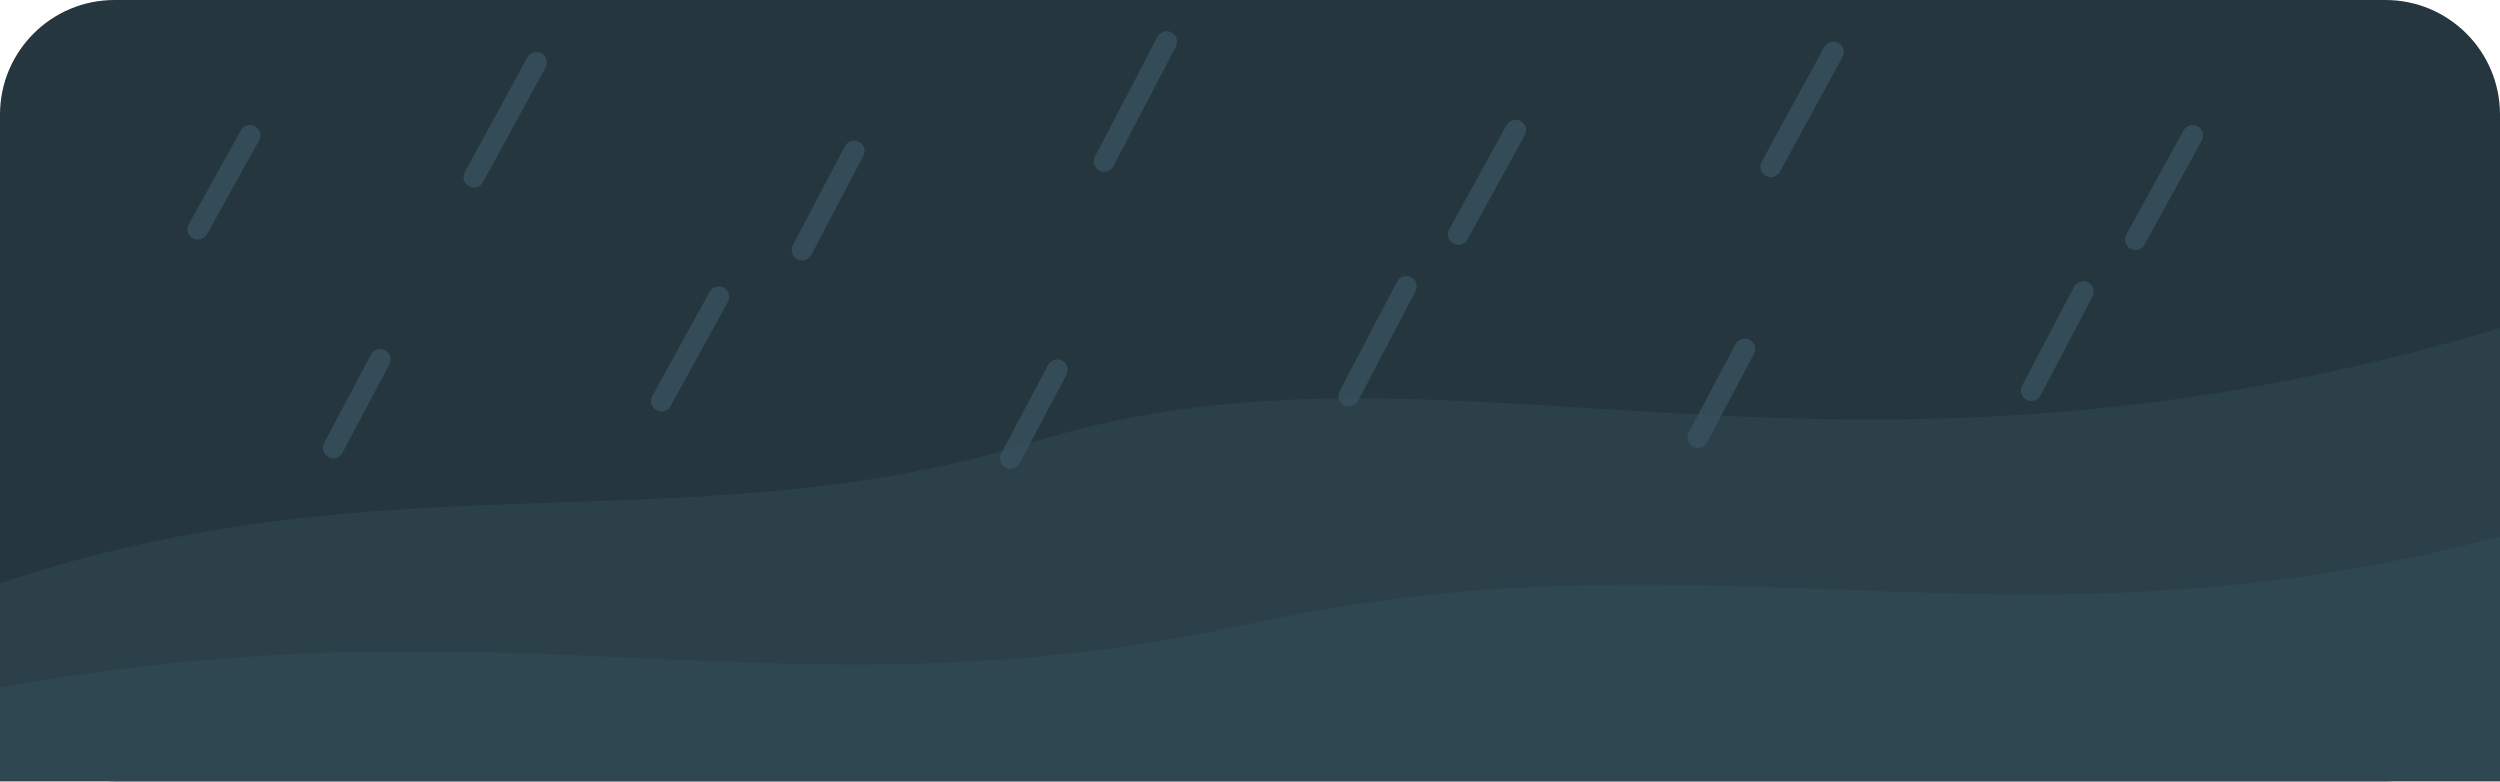
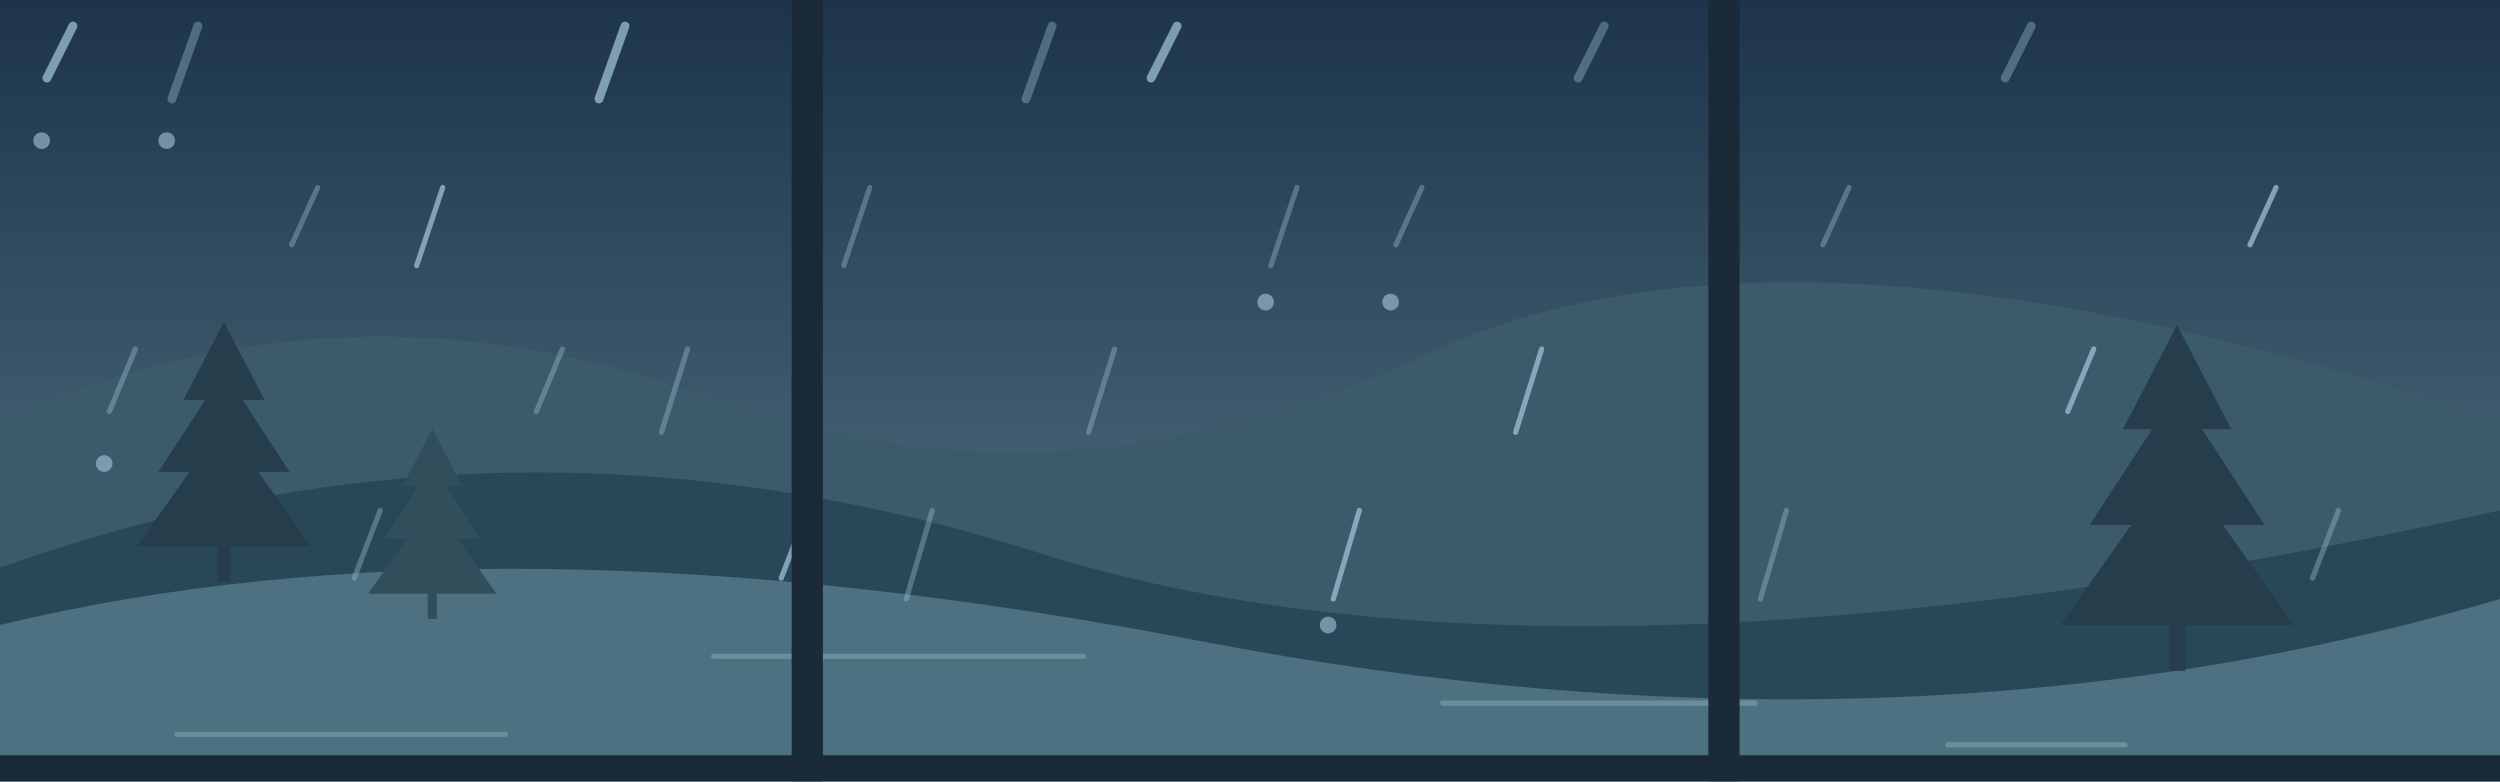
- <svg xmlns="http://www.w3.org/2000/svg" viewBox="0 0 480 150" role="img" aria-label="Gentle rain artwork">
-   <rect width="480" height="150" rx="22" fill="#25363F" />
-   <path d="M0 112c74-25 133-7 198-27 80-25 151 17 282-22v87H0z" fill="#2B4049" />
-   <g fill="none" stroke="#3B5462" stroke-linecap="round" stroke-width="4" opacity=".7">
-     <path d="m48 26-10 18M103 12 91 34M164 29l-10 19M224 8l-12 23M291 25l-11 20M352 10l-12 22M421 26l-11 20" />
-     <path d="m73 69-9 17M138 57l-11 20M203 71l-9 17M270 55l-11 21M335 67l-9 17M400 56l-10 19" />
+ <svg xmlns="http://www.w3.org/2000/svg" viewBox="0 0 480 150" role="img" aria-label="Rain on a window overlooking a misty lake">
+   <defs>
+     <linearGradient id="sky" x2="0" y2="1">
+       <stop stop-color="#1D344A" />
+       <stop offset="1" stop-color="#5A7A89" />
+     </linearGradient>
+   </defs>
+   <rect x="0" y="0" width="480" height="150" rx="0" fill="url(#sky)" />
+   <path d="M0 81q66-30 135-5t139-8 206 13v69H0Z" fill="#3B5B6B" />
+   <path d="M0 109q98-35 199-3t281-8v52H0Z" fill="#294857" />
+   <path d="M0 120q95-23 230 3t250-8v35H0Z" fill="#4D7181" />
+   <g transform="translate(43 105) scale(0.6)" fill="#263E4C">
+     <path d="M0-72-13-47h7l-15 23h10L-28 0H28L11-24h10L6-47h7Z" />
+     <path d="M-2-7h4v18h-4Z" />
  </g>
-   <path d="M0 132c100-18 150 7 239-12 90-20 146 8 241-17v47H0z" fill="#304954" opacity=".72" />
+   <g transform="translate(83 114) scale(0.44)" fill="#314E5B">
+     <path d="M0-72-13-47h7l-15 23h10L-28 0H28L11-24h10L6-47h7Z" />
+     <path d="M-2-7h4v18h-4Z" />
+   </g>
+   <g transform="translate(418 120) scale(0.8)" fill="#263E4C">
+     <path d="M0-72-13-47h7l-15 23h10L-28 0H28L11-24h10L6-47h7Z" />
+     <path d="M-2-7h4v18h-4Z" />
+   </g>
+   <path d="M137 126h71m69 9h60M34 141h63m277 2h34" fill="none" stroke="#7A9EA8" stroke-width="1" stroke-linecap="round" opacity=".65" />
+   <path d="M14 5l-5 10" fill="none" stroke="#A4C7DD" stroke-width="1.7" stroke-linecap="round" opacity=".7" />
+   <circle cx="8" cy="27" r="1.6" fill="#A4C7DD" opacity=".6" />
+   <path d="M61 36l-5 11" fill="none" stroke="#A4C7DD" stroke-width="1" stroke-linecap="round" opacity=".36" />
+   <path d="M108 67l-5 12" fill="none" stroke="#A4C7DD" stroke-width="1" stroke-linecap="round" opacity=".36" />
+   <path d="M155 98l-5 13" fill="none" stroke="#A4C7DD" stroke-width="1" stroke-linecap="round" opacity=".7" />
+   <path d="M202 5l-5 14" fill="none" stroke="#A4C7DD" stroke-width="1.7" stroke-linecap="round" opacity=".36" />
+   <path d="M249 36l-5 15" fill="none" stroke="#A4C7DD" stroke-width="1" stroke-linecap="round" opacity=".36" />
+   <circle cx="243" cy="58" r="1.6" fill="#A4C7DD" opacity=".6" />
+   <path d="M296 67l-5 16" fill="none" stroke="#A4C7DD" stroke-width="1" stroke-linecap="round" opacity=".7" />
+   <path d="M343 98l-5 17" fill="none" stroke="#A4C7DD" stroke-width="1" stroke-linecap="round" opacity=".36" />
+   <path d="M390 5l-5 10" fill="none" stroke="#A4C7DD" stroke-width="1.7" stroke-linecap="round" opacity=".36" />
+   <path d="M437 36l-5 11" fill="none" stroke="#A4C7DD" stroke-width="1" stroke-linecap="round" opacity=".7" />
+   <path d="M26 67l-5 12" fill="none" stroke="#A4C7DD" stroke-width="1" stroke-linecap="round" opacity=".36" />
+   <circle cx="20" cy="89" r="1.6" fill="#A4C7DD" opacity=".6" />
+   <path d="M73 98l-5 13" fill="none" stroke="#A4C7DD" stroke-width="1" stroke-linecap="round" opacity=".36" />
+   <path d="M120 5l-5 14" fill="none" stroke="#A4C7DD" stroke-width="1.7" stroke-linecap="round" opacity=".7" />
+   <path d="M167 36l-5 15" fill="none" stroke="#A4C7DD" stroke-width="1" stroke-linecap="round" opacity=".36" />
+   <path d="M214 67l-5 16" fill="none" stroke="#A4C7DD" stroke-width="1" stroke-linecap="round" opacity=".36" />
+   <path d="M261 98l-5 17" fill="none" stroke="#A4C7DD" stroke-width="1" stroke-linecap="round" opacity=".7" />
+   <circle cx="255" cy="120" r="1.6" fill="#A4C7DD" opacity=".6" />
+   <path d="M308 5l-5 10" fill="none" stroke="#A4C7DD" stroke-width="1.7" stroke-linecap="round" opacity=".36" />
+   <path d="M355 36l-5 11" fill="none" stroke="#A4C7DD" stroke-width="1" stroke-linecap="round" opacity=".36" />
+   <path d="M402 67l-5 12" fill="none" stroke="#A4C7DD" stroke-width="1" stroke-linecap="round" opacity=".7" />
+   <path d="M449 98l-5 13" fill="none" stroke="#A4C7DD" stroke-width="1" stroke-linecap="round" opacity=".36" />
+   <path d="M38 5l-5 14" fill="none" stroke="#A4C7DD" stroke-width="1.7" stroke-linecap="round" opacity=".36" />
+   <circle cx="32" cy="27" r="1.6" fill="#A4C7DD" opacity=".6" />
+   <path d="M85 36l-5 15" fill="none" stroke="#A4C7DD" stroke-width="1" stroke-linecap="round" opacity=".7" />
+   <path d="M132 67l-5 16" fill="none" stroke="#A4C7DD" stroke-width="1" stroke-linecap="round" opacity=".36" />
+   <path d="M179 98l-5 17" fill="none" stroke="#A4C7DD" stroke-width="1" stroke-linecap="round" opacity=".36" />
+   <path d="M226 5l-5 10" fill="none" stroke="#A4C7DD" stroke-width="1.7" stroke-linecap="round" opacity=".7" />
+   <path d="M273 36l-5 11" fill="none" stroke="#A4C7DD" stroke-width="1" stroke-linecap="round" opacity=".36" />
+   <circle cx="267" cy="58" r="1.6" fill="#A4C7DD" opacity=".6" />
+   <rect x="152" y="0" width="6" height="150" rx="0" fill="#1B2A38" />
+   <rect x="328" y="0" width="6" height="150" rx="0" fill="#1B2A38" />
+   <rect x="0" y="145" width="480" height="5" rx="0" fill="#1B2A38" />
</svg>
